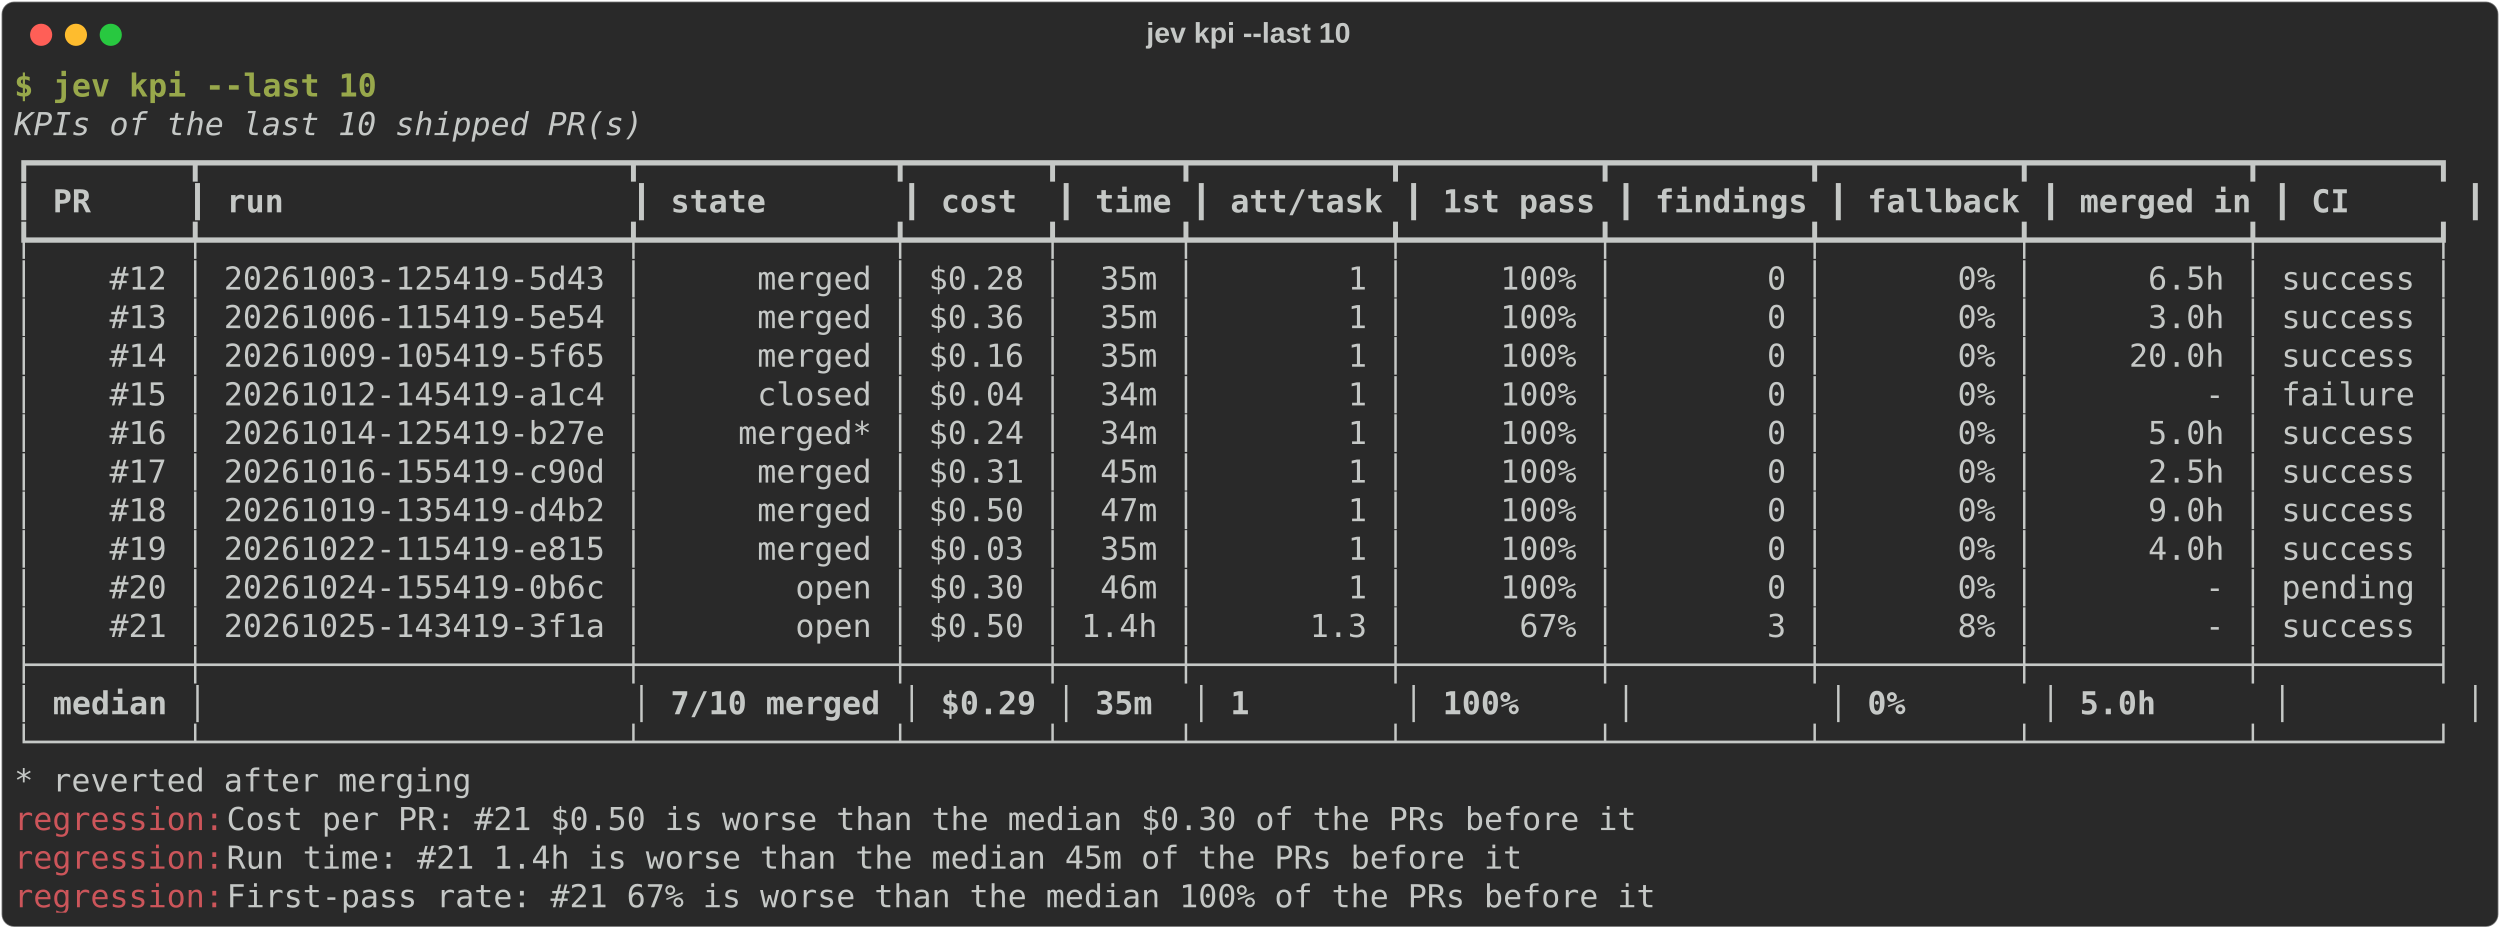
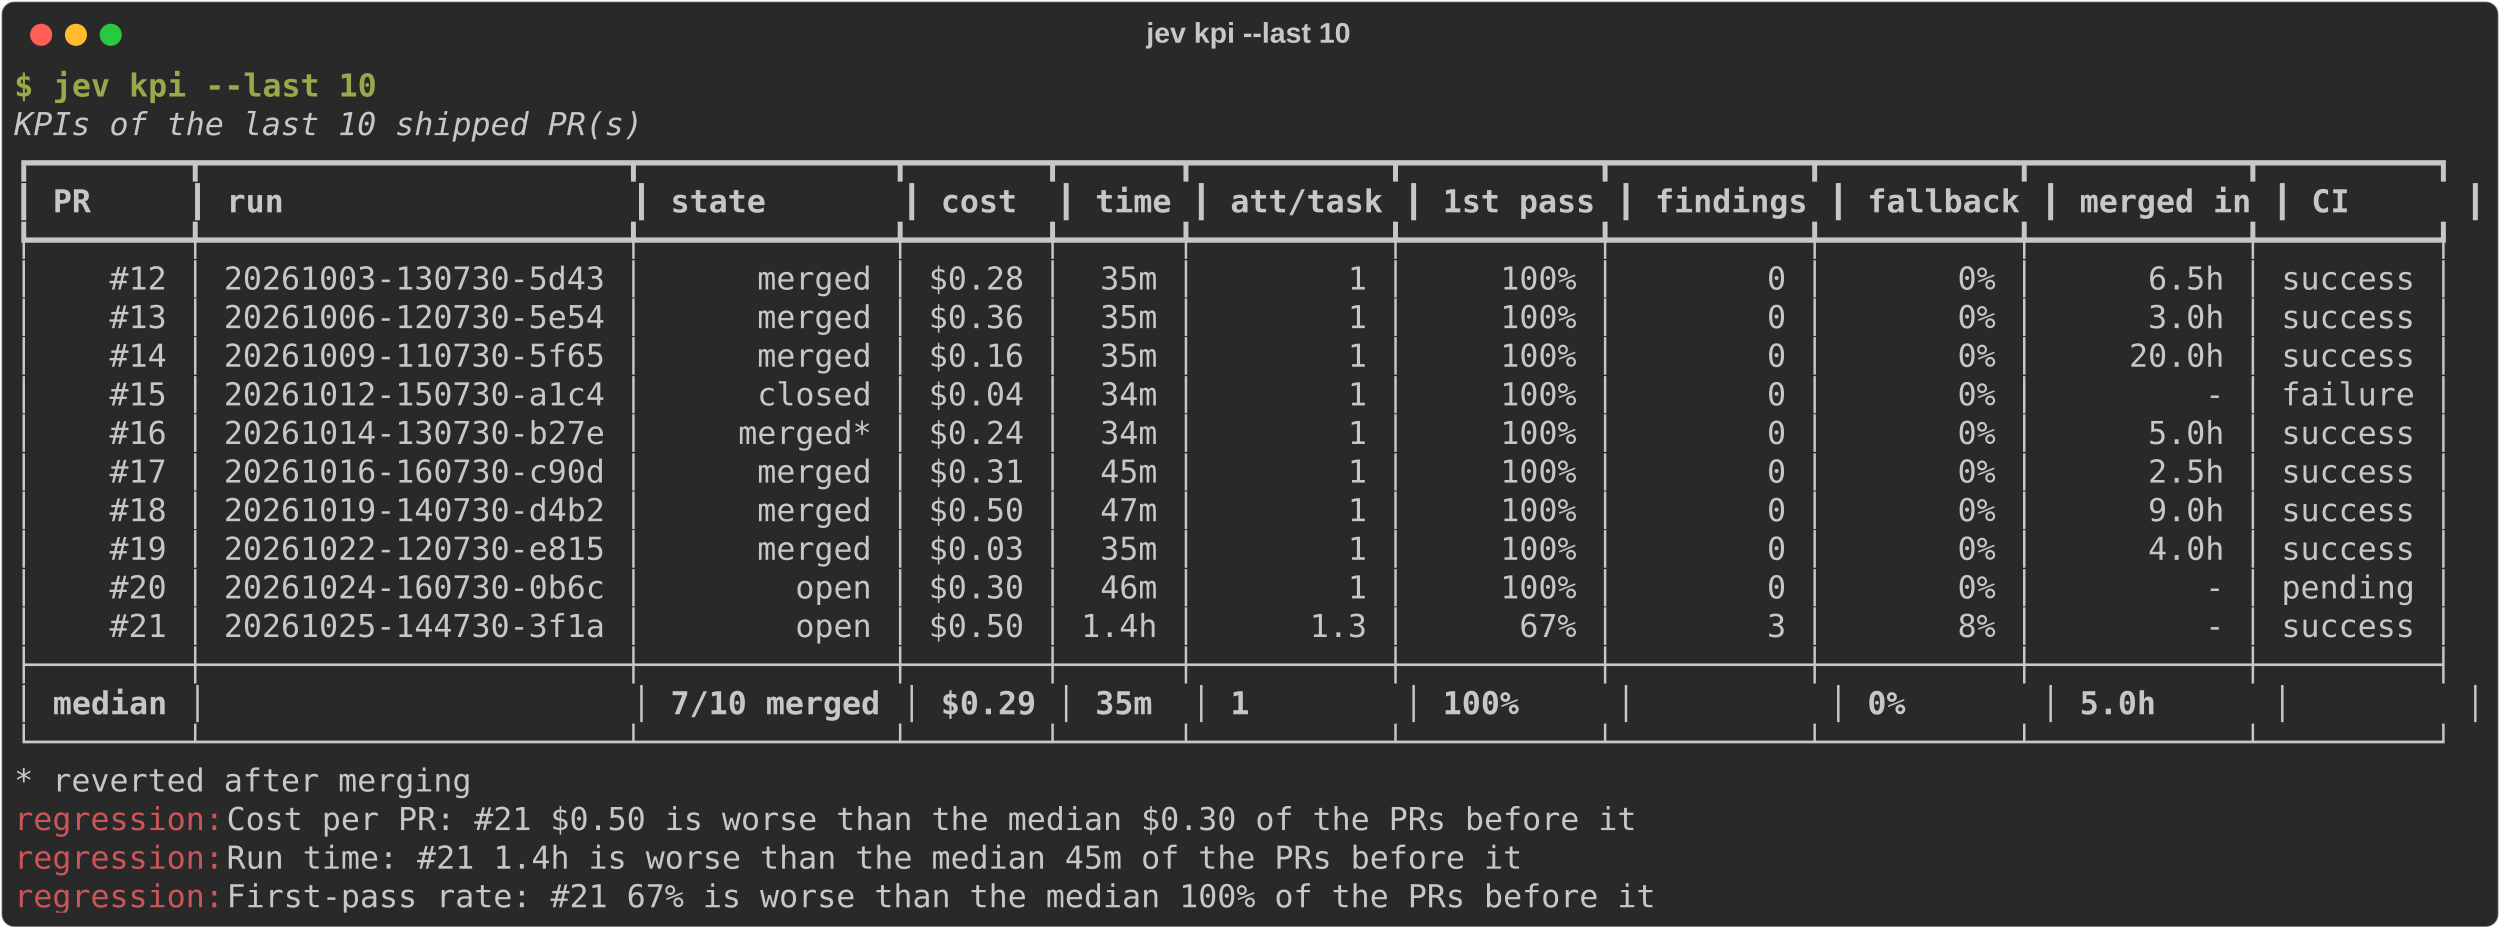
<svg xmlns="http://www.w3.org/2000/svg" class="rich-terminal" viewBox="0 0 1580 586.8">
  <style>

    @font-face {
        font-family: "Fira Code";
        src: local("FiraCode-Regular"),
                url("https://cdnjs.cloudflare.com/ajax/libs/firacode/6.2.0/woff2/FiraCode-Regular.woff2") format("woff2"),
                url("https://cdnjs.cloudflare.com/ajax/libs/firacode/6.2.0/woff/FiraCode-Regular.woff") format("woff");
        font-style: normal;
        font-weight: 400;
    }
    @font-face {
        font-family: "Fira Code";
        src: local("FiraCode-Bold"),
                url("https://cdnjs.cloudflare.com/ajax/libs/firacode/6.2.0/woff2/FiraCode-Bold.woff2") format("woff2"),
                url("https://cdnjs.cloudflare.com/ajax/libs/firacode/6.2.0/woff/FiraCode-Bold.woff") format("woff");
        font-style: bold;
        font-weight: 700;
    }

-     .terminal-3091288331-matrix {
+     .terminal-2717929664-matrix {
        font-family: Fira Code, monospace;
        font-size: 20px;
        line-height: 24.4px;
        font-variant-east-asian: full-width;
    }

-     .terminal-3091288331-title {
+     .terminal-2717929664-title {
        font-size: 18px;
        font-weight: bold;
        font-family: arial;
    }

-     .terminal-3091288331-r1 { fill: #98a84b;font-weight: bold }
- .terminal-3091288331-r2 { fill: #c5c8c6 }
- .terminal-3091288331-r3 { fill: #c5c8c6;font-style: italic; }
- .terminal-3091288331-r4 { fill: #c5c8c6;font-weight: bold }
- .terminal-3091288331-r5 { fill: #cc555a }
+     .terminal-2717929664-r1 { fill: #98a84b;font-weight: bold }
+ .terminal-2717929664-r2 { fill: #c5c8c6 }
+ .terminal-2717929664-r3 { fill: #c5c8c6;font-style: italic; }
+ .terminal-2717929664-r4 { fill: #c5c8c6;font-weight: bold }
+ .terminal-2717929664-r5 { fill: #cc555a }
    </style>
  <defs>
-     <clipPath id="terminal-3091288331-clip-terminal">
+     <clipPath id="terminal-2717929664-clip-terminal">
      <rect x="0" y="0" width="1560.6" height="535.8" />
    </clipPath>
-     <clipPath id="terminal-3091288331-line-0">
+     <clipPath id="terminal-2717929664-line-0">
      <rect x="0" y="1.5" width="1561.6" height="24.65" />
    </clipPath>
-     <clipPath id="terminal-3091288331-line-1">
+     <clipPath id="terminal-2717929664-line-1">
      <rect x="0" y="25.9" width="1561.6" height="24.65" />
    </clipPath>
-     <clipPath id="terminal-3091288331-line-2">
+     <clipPath id="terminal-2717929664-line-2">
      <rect x="0" y="50.3" width="1561.6" height="24.65" />
    </clipPath>
-     <clipPath id="terminal-3091288331-line-3">
+     <clipPath id="terminal-2717929664-line-3">
      <rect x="0" y="74.7" width="1561.6" height="24.65" />
    </clipPath>
-     <clipPath id="terminal-3091288331-line-4">
+     <clipPath id="terminal-2717929664-line-4">
      <rect x="0" y="99.1" width="1561.6" height="24.65" />
    </clipPath>
-     <clipPath id="terminal-3091288331-line-5">
+     <clipPath id="terminal-2717929664-line-5">
      <rect x="0" y="123.5" width="1561.6" height="24.65" />
    </clipPath>
-     <clipPath id="terminal-3091288331-line-6">
+     <clipPath id="terminal-2717929664-line-6">
      <rect x="0" y="147.9" width="1561.6" height="24.65" />
    </clipPath>
-     <clipPath id="terminal-3091288331-line-7">
+     <clipPath id="terminal-2717929664-line-7">
      <rect x="0" y="172.3" width="1561.6" height="24.65" />
    </clipPath>
-     <clipPath id="terminal-3091288331-line-8">
+     <clipPath id="terminal-2717929664-line-8">
      <rect x="0" y="196.7" width="1561.6" height="24.65" />
    </clipPath>
-     <clipPath id="terminal-3091288331-line-9">
+     <clipPath id="terminal-2717929664-line-9">
      <rect x="0" y="221.1" width="1561.6" height="24.65" />
    </clipPath>
-     <clipPath id="terminal-3091288331-line-10">
+     <clipPath id="terminal-2717929664-line-10">
      <rect x="0" y="245.5" width="1561.6" height="24.65" />
    </clipPath>
-     <clipPath id="terminal-3091288331-line-11">
+     <clipPath id="terminal-2717929664-line-11">
      <rect x="0" y="269.9" width="1561.6" height="24.65" />
    </clipPath>
-     <clipPath id="terminal-3091288331-line-12">
+     <clipPath id="terminal-2717929664-line-12">
      <rect x="0" y="294.3" width="1561.6" height="24.65" />
    </clipPath>
-     <clipPath id="terminal-3091288331-line-13">
+     <clipPath id="terminal-2717929664-line-13">
      <rect x="0" y="318.7" width="1561.6" height="24.65" />
    </clipPath>
-     <clipPath id="terminal-3091288331-line-14">
+     <clipPath id="terminal-2717929664-line-14">
      <rect x="0" y="343.1" width="1561.6" height="24.65" />
    </clipPath>
-     <clipPath id="terminal-3091288331-line-15">
+     <clipPath id="terminal-2717929664-line-15">
      <rect x="0" y="367.5" width="1561.6" height="24.65" />
    </clipPath>
-     <clipPath id="terminal-3091288331-line-16">
+     <clipPath id="terminal-2717929664-line-16">
      <rect x="0" y="391.9" width="1561.6" height="24.65" />
    </clipPath>
-     <clipPath id="terminal-3091288331-line-17">
+     <clipPath id="terminal-2717929664-line-17">
      <rect x="0" y="416.3" width="1561.6" height="24.65" />
    </clipPath>
-     <clipPath id="terminal-3091288331-line-18">
+     <clipPath id="terminal-2717929664-line-18">
      <rect x="0" y="440.7" width="1561.6" height="24.65" />
    </clipPath>
-     <clipPath id="terminal-3091288331-line-19">
+     <clipPath id="terminal-2717929664-line-19">
      <rect x="0" y="465.1" width="1561.6" height="24.65" />
    </clipPath>
-     <clipPath id="terminal-3091288331-line-20">
+     <clipPath id="terminal-2717929664-line-20">
      <rect x="0" y="489.5" width="1561.6" height="24.65" />
    </clipPath>
  </defs>
  <rect fill="#292929" stroke="rgba(255,255,255,0.35)" stroke-width="1" x="1" y="1" width="1578" height="584.8" rx="8" />
-   <text class="terminal-3091288331-title" fill="#c5c8c6" text-anchor="middle" x="789" y="27">jev kpi --last 10</text>
+   <text class="terminal-2717929664-title" fill="#c5c8c6" text-anchor="middle" x="789" y="27">jev kpi --last 10</text>
  <g transform="translate(26,22)">
    <circle cx="0" cy="0" r="7" fill="#ff5f57" />
    <circle cx="22" cy="0" r="7" fill="#febc2e" />
    <circle cx="44" cy="0" r="7" fill="#28c840" />
  </g>
-   <g transform="translate(9, 41)" clip-path="url(#terminal-3091288331-clip-terminal)">
-     <g class="terminal-3091288331-matrix">
-       <text class="terminal-3091288331-r1" x="0" y="20" textLength="24.4" clip-path="url(#terminal-3091288331-line-0)">$ </text>
-       <text class="terminal-3091288331-r1" x="24.4" y="20" textLength="207.4" clip-path="url(#terminal-3091288331-line-0)">jev kpi --last 10</text>
-       <text class="terminal-3091288331-r2" x="1561.6" y="20" textLength="12.2" clip-path="url(#terminal-3091288331-line-0)">
- </text>
-       <text class="terminal-3091288331-r3" x="0" y="44.4" textLength="1561.6" clip-path="url(#terminal-3091288331-line-1)">                                               KPIs of the last 10 shipped PR(s)                                                </text>
-       <text class="terminal-3091288331-r2" x="1561.6" y="44.4" textLength="12.2" clip-path="url(#terminal-3091288331-line-1)">
- </text>
-       <text class="terminal-3091288331-r2" x="0" y="68.8" textLength="1561.6" clip-path="url(#terminal-3091288331-line-2)">┏━━━━━━━━┳━━━━━━━━━━━━━━━━━━━━━━┳━━━━━━━━━━━━━┳━━━━━━━┳━━━━━━┳━━━━━━━━━━┳━━━━━━━━━━┳━━━━━━━━━━┳━━━━━━━━━━┳━━━━━━━━━━━┳━━━━━━━━━┓</text>
-       <text class="terminal-3091288331-r2" x="1561.6" y="68.8" textLength="12.2" clip-path="url(#terminal-3091288331-line-2)">
- </text>
-       <text class="terminal-3091288331-r2" x="0" y="93.2" textLength="12.2" clip-path="url(#terminal-3091288331-line-3)">┃</text>
-       <text class="terminal-3091288331-r4" x="24.4" y="93.2" textLength="73.2" clip-path="url(#terminal-3091288331-line-3)">    PR</text>
-       <text class="terminal-3091288331-r2" x="109.8" y="93.2" textLength="12.2" clip-path="url(#terminal-3091288331-line-3)">┃</text>
-       <text class="terminal-3091288331-r4" x="134.2" y="93.2" textLength="244" clip-path="url(#terminal-3091288331-line-3)">run                 </text>
-       <text class="terminal-3091288331-r2" x="390.4" y="93.2" textLength="12.2" clip-path="url(#terminal-3091288331-line-3)">┃</text>
-       <text class="terminal-3091288331-r4" x="414.8" y="93.2" textLength="134.2" clip-path="url(#terminal-3091288331-line-3)">      state</text>
-       <text class="terminal-3091288331-r2" x="561.2" y="93.2" textLength="12.2" clip-path="url(#terminal-3091288331-line-3)">┃</text>
-       <text class="terminal-3091288331-r4" x="585.6" y="93.2" textLength="61" clip-path="url(#terminal-3091288331-line-3)"> cost</text>
-       <text class="terminal-3091288331-r2" x="658.8" y="93.2" textLength="12.2" clip-path="url(#terminal-3091288331-line-3)">┃</text>
-       <text class="terminal-3091288331-r4" x="683.2" y="93.2" textLength="48.8" clip-path="url(#terminal-3091288331-line-3)">time</text>
-       <text class="terminal-3091288331-r2" x="744.2" y="93.2" textLength="12.2" clip-path="url(#terminal-3091288331-line-3)">┃</text>
-       <text class="terminal-3091288331-r4" x="768.6" y="93.2" textLength="97.6" clip-path="url(#terminal-3091288331-line-3)">att/task</text>
-       <text class="terminal-3091288331-r2" x="878.4" y="93.2" textLength="12.2" clip-path="url(#terminal-3091288331-line-3)">┃</text>
-       <text class="terminal-3091288331-r4" x="902.8" y="93.2" textLength="97.6" clip-path="url(#terminal-3091288331-line-3)">1st pass</text>
-       <text class="terminal-3091288331-r2" x="1012.6" y="93.2" textLength="12.2" clip-path="url(#terminal-3091288331-line-3)">┃</text>
-       <text class="terminal-3091288331-r4" x="1037" y="93.2" textLength="97.6" clip-path="url(#terminal-3091288331-line-3)">findings</text>
-       <text class="terminal-3091288331-r2" x="1146.8" y="93.2" textLength="12.2" clip-path="url(#terminal-3091288331-line-3)">┃</text>
-       <text class="terminal-3091288331-r4" x="1171.2" y="93.2" textLength="97.6" clip-path="url(#terminal-3091288331-line-3)">fallback</text>
-       <text class="terminal-3091288331-r2" x="1281" y="93.2" textLength="12.2" clip-path="url(#terminal-3091288331-line-3)">┃</text>
-       <text class="terminal-3091288331-r4" x="1305.4" y="93.2" textLength="109.8" clip-path="url(#terminal-3091288331-line-3)">merged in</text>
-       <text class="terminal-3091288331-r2" x="1427.4" y="93.2" textLength="12.2" clip-path="url(#terminal-3091288331-line-3)">┃</text>
-       <text class="terminal-3091288331-r4" x="1451.8" y="93.2" textLength="85.4" clip-path="url(#terminal-3091288331-line-3)">     CI</text>
-       <text class="terminal-3091288331-r2" x="1549.4" y="93.2" textLength="12.2" clip-path="url(#terminal-3091288331-line-3)">┃</text>
-       <text class="terminal-3091288331-r2" x="1561.6" y="93.2" textLength="12.2" clip-path="url(#terminal-3091288331-line-3)">
- </text>
-       <text class="terminal-3091288331-r2" x="0" y="117.6" textLength="1561.6" clip-path="url(#terminal-3091288331-line-4)">┡━━━━━━━━╇━━━━━━━━━━━━━━━━━━━━━━╇━━━━━━━━━━━━━╇━━━━━━━╇━━━━━━╇━━━━━━━━━━╇━━━━━━━━━━╇━━━━━━━━━━╇━━━━━━━━━━╇━━━━━━━━━━━╇━━━━━━━━━┩</text>
-       <text class="terminal-3091288331-r2" x="1561.6" y="117.6" textLength="12.2" clip-path="url(#terminal-3091288331-line-4)">
- </text>
-       <text class="terminal-3091288331-r2" x="0" y="142" textLength="1561.6" clip-path="url(#terminal-3091288331-line-5)">│    #12 │ 20261003-125419-5d43 │      merged │ $0.28 │  35m │        1 │     100% │        0 │       0% │      6.5h │ success │</text>
-       <text class="terminal-3091288331-r2" x="1561.6" y="142" textLength="12.2" clip-path="url(#terminal-3091288331-line-5)">
- </text>
-       <text class="terminal-3091288331-r2" x="0" y="166.4" textLength="1561.6" clip-path="url(#terminal-3091288331-line-6)">│    #13 │ 20261006-115419-5e54 │      merged │ $0.36 │  35m │        1 │     100% │        0 │       0% │      3.0h │ success │</text>
-       <text class="terminal-3091288331-r2" x="1561.6" y="166.4" textLength="12.2" clip-path="url(#terminal-3091288331-line-6)">
- </text>
-       <text class="terminal-3091288331-r2" x="0" y="190.8" textLength="1561.6" clip-path="url(#terminal-3091288331-line-7)">│    #14 │ 20261009-105419-5f65 │      merged │ $0.16 │  35m │        1 │     100% │        0 │       0% │     20.0h │ success │</text>
-       <text class="terminal-3091288331-r2" x="1561.6" y="190.8" textLength="12.2" clip-path="url(#terminal-3091288331-line-7)">
- </text>
-       <text class="terminal-3091288331-r2" x="0" y="215.2" textLength="1561.6" clip-path="url(#terminal-3091288331-line-8)">│    #15 │ 20261012-145419-a1c4 │      closed │ $0.04 │  34m │        1 │     100% │        0 │       0% │         - │ failure │</text>
-       <text class="terminal-3091288331-r2" x="1561.6" y="215.2" textLength="12.2" clip-path="url(#terminal-3091288331-line-8)">
- </text>
-       <text class="terminal-3091288331-r2" x="0" y="239.6" textLength="1561.6" clip-path="url(#terminal-3091288331-line-9)">│    #16 │ 20261014-125419-b27e │     merged* │ $0.24 │  34m │        1 │     100% │        0 │       0% │      5.0h │ success │</text>
-       <text class="terminal-3091288331-r2" x="1561.6" y="239.6" textLength="12.2" clip-path="url(#terminal-3091288331-line-9)">
- </text>
-       <text class="terminal-3091288331-r2" x="0" y="264" textLength="1561.6" clip-path="url(#terminal-3091288331-line-10)">│    #17 │ 20261016-155419-c90d │      merged │ $0.31 │  45m │        1 │     100% │        0 │       0% │      2.5h │ success │</text>
-       <text class="terminal-3091288331-r2" x="1561.6" y="264" textLength="12.2" clip-path="url(#terminal-3091288331-line-10)">
- </text>
-       <text class="terminal-3091288331-r2" x="0" y="288.4" textLength="1561.6" clip-path="url(#terminal-3091288331-line-11)">│    #18 │ 20261019-135419-d4b2 │      merged │ $0.50 │  47m │        1 │     100% │        0 │       0% │      9.0h │ success │</text>
-       <text class="terminal-3091288331-r2" x="1561.6" y="288.4" textLength="12.2" clip-path="url(#terminal-3091288331-line-11)">
- </text>
-       <text class="terminal-3091288331-r2" x="0" y="312.8" textLength="1561.6" clip-path="url(#terminal-3091288331-line-12)">│    #19 │ 20261022-115419-e815 │      merged │ $0.03 │  35m │        1 │     100% │        0 │       0% │      4.0h │ success │</text>
-       <text class="terminal-3091288331-r2" x="1561.6" y="312.8" textLength="12.2" clip-path="url(#terminal-3091288331-line-12)">
- </text>
-       <text class="terminal-3091288331-r2" x="0" y="337.2" textLength="1561.6" clip-path="url(#terminal-3091288331-line-13)">│    #20 │ 20261024-155419-0b6c │        open │ $0.30 │  46m │        1 │     100% │        0 │       0% │         - │ pending │</text>
-       <text class="terminal-3091288331-r2" x="1561.6" y="337.2" textLength="12.2" clip-path="url(#terminal-3091288331-line-13)">
- </text>
-       <text class="terminal-3091288331-r2" x="0" y="361.6" textLength="1561.6" clip-path="url(#terminal-3091288331-line-14)">│    #21 │ 20261025-143419-3f1a │        open │ $0.50 │ 1.4h │      1.3 │      67% │        3 │       8% │         - │ success │</text>
-       <text class="terminal-3091288331-r2" x="1561.6" y="361.6" textLength="12.2" clip-path="url(#terminal-3091288331-line-14)">
- </text>
-       <text class="terminal-3091288331-r2" x="0" y="386" textLength="1561.6" clip-path="url(#terminal-3091288331-line-15)">├────────┼──────────────────────┼─────────────┼───────┼──────┼──────────┼──────────┼──────────┼──────────┼───────────┼─────────┤</text>
-       <text class="terminal-3091288331-r2" x="1561.6" y="386" textLength="12.2" clip-path="url(#terminal-3091288331-line-15)">
- </text>
-       <text class="terminal-3091288331-r2" x="0" y="410.4" textLength="12.2" clip-path="url(#terminal-3091288331-line-16)">│</text>
-       <text class="terminal-3091288331-r4" x="24.4" y="410.4" textLength="73.2" clip-path="url(#terminal-3091288331-line-16)">median</text>
-       <text class="terminal-3091288331-r2" x="109.8" y="410.4" textLength="12.2" clip-path="url(#terminal-3091288331-line-16)">│</text>
-       <text class="terminal-3091288331-r2" x="390.4" y="410.4" textLength="12.2" clip-path="url(#terminal-3091288331-line-16)">│</text>
-       <text class="terminal-3091288331-r4" x="414.8" y="410.4" textLength="134.2" clip-path="url(#terminal-3091288331-line-16)">7/10 merged</text>
-       <text class="terminal-3091288331-r2" x="561.2" y="410.4" textLength="12.2" clip-path="url(#terminal-3091288331-line-16)">│</text>
-       <text class="terminal-3091288331-r4" x="585.6" y="410.4" textLength="61" clip-path="url(#terminal-3091288331-line-16)">$0.29</text>
-       <text class="terminal-3091288331-r2" x="658.8" y="410.4" textLength="12.2" clip-path="url(#terminal-3091288331-line-16)">│</text>
-       <text class="terminal-3091288331-r4" x="683.2" y="410.4" textLength="48.8" clip-path="url(#terminal-3091288331-line-16)"> 35m</text>
-       <text class="terminal-3091288331-r2" x="744.2" y="410.4" textLength="12.2" clip-path="url(#terminal-3091288331-line-16)">│</text>
-       <text class="terminal-3091288331-r4" x="768.6" y="410.4" textLength="97.6" clip-path="url(#terminal-3091288331-line-16)">       1</text>
-       <text class="terminal-3091288331-r2" x="878.4" y="410.4" textLength="12.2" clip-path="url(#terminal-3091288331-line-16)">│</text>
-       <text class="terminal-3091288331-r4" x="902.8" y="410.4" textLength="97.6" clip-path="url(#terminal-3091288331-line-16)">    100%</text>
-       <text class="terminal-3091288331-r2" x="1012.6" y="410.4" textLength="12.2" clip-path="url(#terminal-3091288331-line-16)">│</text>
-       <text class="terminal-3091288331-r2" x="1146.8" y="410.4" textLength="12.2" clip-path="url(#terminal-3091288331-line-16)">│</text>
-       <text class="terminal-3091288331-r4" x="1171.2" y="410.4" textLength="97.6" clip-path="url(#terminal-3091288331-line-16)">      0%</text>
-       <text class="terminal-3091288331-r2" x="1281" y="410.4" textLength="12.2" clip-path="url(#terminal-3091288331-line-16)">│</text>
-       <text class="terminal-3091288331-r4" x="1305.4" y="410.4" textLength="109.8" clip-path="url(#terminal-3091288331-line-16)">     5.0h</text>
-       <text class="terminal-3091288331-r2" x="1427.4" y="410.4" textLength="12.2" clip-path="url(#terminal-3091288331-line-16)">│</text>
-       <text class="terminal-3091288331-r2" x="1549.4" y="410.4" textLength="12.2" clip-path="url(#terminal-3091288331-line-16)">│</text>
-       <text class="terminal-3091288331-r2" x="1561.6" y="410.4" textLength="12.2" clip-path="url(#terminal-3091288331-line-16)">
- </text>
-       <text class="terminal-3091288331-r2" x="0" y="434.8" textLength="1561.6" clip-path="url(#terminal-3091288331-line-17)">└────────┴──────────────────────┴─────────────┴───────┴──────┴──────────┴──────────┴──────────┴──────────┴───────────┴─────────┘</text>
-       <text class="terminal-3091288331-r2" x="1561.6" y="434.8" textLength="12.2" clip-path="url(#terminal-3091288331-line-17)">
- </text>
-       <text class="terminal-3091288331-r2" x="0" y="459.2" textLength="292.8" clip-path="url(#terminal-3091288331-line-18)">* reverted after merging</text>
-       <text class="terminal-3091288331-r2" x="1561.6" y="459.2" textLength="12.2" clip-path="url(#terminal-3091288331-line-18)">
- </text>
-       <text class="terminal-3091288331-r5" x="0" y="483.6" textLength="134.2" clip-path="url(#terminal-3091288331-line-19)">regression:</text>
-       <text class="terminal-3091288331-r2" x="134.2" y="483.6" textLength="915" clip-path="url(#terminal-3091288331-line-19)"> Cost per PR: #21 $0.50 is worse than the median $0.30 of the PRs before it</text>
-       <text class="terminal-3091288331-r2" x="1561.6" y="483.6" textLength="12.2" clip-path="url(#terminal-3091288331-line-19)">
- </text>
-       <text class="terminal-3091288331-r5" x="0" y="508" textLength="134.2" clip-path="url(#terminal-3091288331-line-20)">regression:</text>
-       <text class="terminal-3091288331-r2" x="134.2" y="508" textLength="841.8" clip-path="url(#terminal-3091288331-line-20)"> Run time: #21 1.4h is worse than the median 45m of the PRs before it</text>
-       <text class="terminal-3091288331-r2" x="1561.6" y="508" textLength="12.2" clip-path="url(#terminal-3091288331-line-20)">
- </text>
-       <text class="terminal-3091288331-r5" x="0" y="532.4" textLength="134.2" clip-path="url(#terminal-3091288331-line-21)">regression:</text>
-       <text class="terminal-3091288331-r2" x="134.2" y="532.4" textLength="927.2" clip-path="url(#terminal-3091288331-line-21)"> First-pass rate: #21 67% is worse than the median 100% of the PRs before it</text>
-       <text class="terminal-3091288331-r2" x="1561.6" y="532.4" textLength="12.2" clip-path="url(#terminal-3091288331-line-21)">
+   <g transform="translate(9, 41)" clip-path="url(#terminal-2717929664-clip-terminal)">
+     <g class="terminal-2717929664-matrix">
+       <text class="terminal-2717929664-r1" x="0" y="20" textLength="24.4" clip-path="url(#terminal-2717929664-line-0)">$ </text>
+       <text class="terminal-2717929664-r1" x="24.4" y="20" textLength="207.4" clip-path="url(#terminal-2717929664-line-0)">jev kpi --last 10</text>
+       <text class="terminal-2717929664-r2" x="1561.6" y="20" textLength="12.2" clip-path="url(#terminal-2717929664-line-0)">
+ </text>
+       <text class="terminal-2717929664-r3" x="0" y="44.4" textLength="1561.6" clip-path="url(#terminal-2717929664-line-1)">                                               KPIs of the last 10 shipped PR(s)                                                </text>
+       <text class="terminal-2717929664-r2" x="1561.6" y="44.4" textLength="12.2" clip-path="url(#terminal-2717929664-line-1)">
+ </text>
+       <text class="terminal-2717929664-r2" x="0" y="68.8" textLength="1561.6" clip-path="url(#terminal-2717929664-line-2)">┏━━━━━━━━┳━━━━━━━━━━━━━━━━━━━━━━┳━━━━━━━━━━━━━┳━━━━━━━┳━━━━━━┳━━━━━━━━━━┳━━━━━━━━━━┳━━━━━━━━━━┳━━━━━━━━━━┳━━━━━━━━━━━┳━━━━━━━━━┓</text>
+       <text class="terminal-2717929664-r2" x="1561.6" y="68.8" textLength="12.2" clip-path="url(#terminal-2717929664-line-2)">
+ </text>
+       <text class="terminal-2717929664-r2" x="0" y="93.2" textLength="12.2" clip-path="url(#terminal-2717929664-line-3)">┃</text>
+       <text class="terminal-2717929664-r4" x="24.4" y="93.2" textLength="73.2" clip-path="url(#terminal-2717929664-line-3)">    PR</text>
+       <text class="terminal-2717929664-r2" x="109.8" y="93.2" textLength="12.2" clip-path="url(#terminal-2717929664-line-3)">┃</text>
+       <text class="terminal-2717929664-r4" x="134.2" y="93.2" textLength="244" clip-path="url(#terminal-2717929664-line-3)">run                 </text>
+       <text class="terminal-2717929664-r2" x="390.4" y="93.2" textLength="12.2" clip-path="url(#terminal-2717929664-line-3)">┃</text>
+       <text class="terminal-2717929664-r4" x="414.8" y="93.2" textLength="134.2" clip-path="url(#terminal-2717929664-line-3)">      state</text>
+       <text class="terminal-2717929664-r2" x="561.2" y="93.2" textLength="12.2" clip-path="url(#terminal-2717929664-line-3)">┃</text>
+       <text class="terminal-2717929664-r4" x="585.6" y="93.2" textLength="61" clip-path="url(#terminal-2717929664-line-3)"> cost</text>
+       <text class="terminal-2717929664-r2" x="658.8" y="93.2" textLength="12.2" clip-path="url(#terminal-2717929664-line-3)">┃</text>
+       <text class="terminal-2717929664-r4" x="683.2" y="93.2" textLength="48.8" clip-path="url(#terminal-2717929664-line-3)">time</text>
+       <text class="terminal-2717929664-r2" x="744.2" y="93.2" textLength="12.2" clip-path="url(#terminal-2717929664-line-3)">┃</text>
+       <text class="terminal-2717929664-r4" x="768.6" y="93.2" textLength="97.6" clip-path="url(#terminal-2717929664-line-3)">att/task</text>
+       <text class="terminal-2717929664-r2" x="878.4" y="93.2" textLength="12.2" clip-path="url(#terminal-2717929664-line-3)">┃</text>
+       <text class="terminal-2717929664-r4" x="902.8" y="93.2" textLength="97.6" clip-path="url(#terminal-2717929664-line-3)">1st pass</text>
+       <text class="terminal-2717929664-r2" x="1012.6" y="93.2" textLength="12.2" clip-path="url(#terminal-2717929664-line-3)">┃</text>
+       <text class="terminal-2717929664-r4" x="1037" y="93.2" textLength="97.6" clip-path="url(#terminal-2717929664-line-3)">findings</text>
+       <text class="terminal-2717929664-r2" x="1146.8" y="93.2" textLength="12.2" clip-path="url(#terminal-2717929664-line-3)">┃</text>
+       <text class="terminal-2717929664-r4" x="1171.2" y="93.2" textLength="97.6" clip-path="url(#terminal-2717929664-line-3)">fallback</text>
+       <text class="terminal-2717929664-r2" x="1281" y="93.2" textLength="12.2" clip-path="url(#terminal-2717929664-line-3)">┃</text>
+       <text class="terminal-2717929664-r4" x="1305.4" y="93.2" textLength="109.8" clip-path="url(#terminal-2717929664-line-3)">merged in</text>
+       <text class="terminal-2717929664-r2" x="1427.4" y="93.2" textLength="12.2" clip-path="url(#terminal-2717929664-line-3)">┃</text>
+       <text class="terminal-2717929664-r4" x="1451.8" y="93.2" textLength="85.4" clip-path="url(#terminal-2717929664-line-3)">     CI</text>
+       <text class="terminal-2717929664-r2" x="1549.4" y="93.2" textLength="12.2" clip-path="url(#terminal-2717929664-line-3)">┃</text>
+       <text class="terminal-2717929664-r2" x="1561.6" y="93.2" textLength="12.2" clip-path="url(#terminal-2717929664-line-3)">
+ </text>
+       <text class="terminal-2717929664-r2" x="0" y="117.6" textLength="1561.6" clip-path="url(#terminal-2717929664-line-4)">┡━━━━━━━━╇━━━━━━━━━━━━━━━━━━━━━━╇━━━━━━━━━━━━━╇━━━━━━━╇━━━━━━╇━━━━━━━━━━╇━━━━━━━━━━╇━━━━━━━━━━╇━━━━━━━━━━╇━━━━━━━━━━━╇━━━━━━━━━┩</text>
+       <text class="terminal-2717929664-r2" x="1561.6" y="117.6" textLength="12.2" clip-path="url(#terminal-2717929664-line-4)">
+ </text>
+       <text class="terminal-2717929664-r2" x="0" y="142" textLength="1561.6" clip-path="url(#terminal-2717929664-line-5)">│    #12 │ 20261003-130730-5d43 │      merged │ $0.28 │  35m │        1 │     100% │        0 │       0% │      6.5h │ success │</text>
+       <text class="terminal-2717929664-r2" x="1561.6" y="142" textLength="12.2" clip-path="url(#terminal-2717929664-line-5)">
+ </text>
+       <text class="terminal-2717929664-r2" x="0" y="166.4" textLength="1561.6" clip-path="url(#terminal-2717929664-line-6)">│    #13 │ 20261006-120730-5e54 │      merged │ $0.36 │  35m │        1 │     100% │        0 │       0% │      3.0h │ success │</text>
+       <text class="terminal-2717929664-r2" x="1561.6" y="166.4" textLength="12.2" clip-path="url(#terminal-2717929664-line-6)">
+ </text>
+       <text class="terminal-2717929664-r2" x="0" y="190.8" textLength="1561.6" clip-path="url(#terminal-2717929664-line-7)">│    #14 │ 20261009-110730-5f65 │      merged │ $0.16 │  35m │        1 │     100% │        0 │       0% │     20.0h │ success │</text>
+       <text class="terminal-2717929664-r2" x="1561.6" y="190.8" textLength="12.2" clip-path="url(#terminal-2717929664-line-7)">
+ </text>
+       <text class="terminal-2717929664-r2" x="0" y="215.2" textLength="1561.6" clip-path="url(#terminal-2717929664-line-8)">│    #15 │ 20261012-150730-a1c4 │      closed │ $0.04 │  34m │        1 │     100% │        0 │       0% │         - │ failure │</text>
+       <text class="terminal-2717929664-r2" x="1561.6" y="215.2" textLength="12.2" clip-path="url(#terminal-2717929664-line-8)">
+ </text>
+       <text class="terminal-2717929664-r2" x="0" y="239.6" textLength="1561.6" clip-path="url(#terminal-2717929664-line-9)">│    #16 │ 20261014-130730-b27e │     merged* │ $0.24 │  34m │        1 │     100% │        0 │       0% │      5.0h │ success │</text>
+       <text class="terminal-2717929664-r2" x="1561.6" y="239.6" textLength="12.2" clip-path="url(#terminal-2717929664-line-9)">
+ </text>
+       <text class="terminal-2717929664-r2" x="0" y="264" textLength="1561.6" clip-path="url(#terminal-2717929664-line-10)">│    #17 │ 20261016-160730-c90d │      merged │ $0.31 │  45m │        1 │     100% │        0 │       0% │      2.5h │ success │</text>
+       <text class="terminal-2717929664-r2" x="1561.6" y="264" textLength="12.2" clip-path="url(#terminal-2717929664-line-10)">
+ </text>
+       <text class="terminal-2717929664-r2" x="0" y="288.4" textLength="1561.6" clip-path="url(#terminal-2717929664-line-11)">│    #18 │ 20261019-140730-d4b2 │      merged │ $0.50 │  47m │        1 │     100% │        0 │       0% │      9.0h │ success │</text>
+       <text class="terminal-2717929664-r2" x="1561.6" y="288.4" textLength="12.2" clip-path="url(#terminal-2717929664-line-11)">
+ </text>
+       <text class="terminal-2717929664-r2" x="0" y="312.8" textLength="1561.6" clip-path="url(#terminal-2717929664-line-12)">│    #19 │ 20261022-120730-e815 │      merged │ $0.03 │  35m │        1 │     100% │        0 │       0% │      4.0h │ success │</text>
+       <text class="terminal-2717929664-r2" x="1561.6" y="312.8" textLength="12.2" clip-path="url(#terminal-2717929664-line-12)">
+ </text>
+       <text class="terminal-2717929664-r2" x="0" y="337.2" textLength="1561.6" clip-path="url(#terminal-2717929664-line-13)">│    #20 │ 20261024-160730-0b6c │        open │ $0.30 │  46m │        1 │     100% │        0 │       0% │         - │ pending │</text>
+       <text class="terminal-2717929664-r2" x="1561.6" y="337.2" textLength="12.2" clip-path="url(#terminal-2717929664-line-13)">
+ </text>
+       <text class="terminal-2717929664-r2" x="0" y="361.6" textLength="1561.6" clip-path="url(#terminal-2717929664-line-14)">│    #21 │ 20261025-144730-3f1a │        open │ $0.50 │ 1.4h │      1.3 │      67% │        3 │       8% │         - │ success │</text>
+       <text class="terminal-2717929664-r2" x="1561.6" y="361.6" textLength="12.2" clip-path="url(#terminal-2717929664-line-14)">
+ </text>
+       <text class="terminal-2717929664-r2" x="0" y="386" textLength="1561.6" clip-path="url(#terminal-2717929664-line-15)">├────────┼──────────────────────┼─────────────┼───────┼──────┼──────────┼──────────┼──────────┼──────────┼───────────┼─────────┤</text>
+       <text class="terminal-2717929664-r2" x="1561.6" y="386" textLength="12.2" clip-path="url(#terminal-2717929664-line-15)">
+ </text>
+       <text class="terminal-2717929664-r2" x="0" y="410.4" textLength="12.2" clip-path="url(#terminal-2717929664-line-16)">│</text>
+       <text class="terminal-2717929664-r4" x="24.4" y="410.4" textLength="73.2" clip-path="url(#terminal-2717929664-line-16)">median</text>
+       <text class="terminal-2717929664-r2" x="109.8" y="410.4" textLength="12.2" clip-path="url(#terminal-2717929664-line-16)">│</text>
+       <text class="terminal-2717929664-r2" x="390.4" y="410.4" textLength="12.2" clip-path="url(#terminal-2717929664-line-16)">│</text>
+       <text class="terminal-2717929664-r4" x="414.8" y="410.4" textLength="134.2" clip-path="url(#terminal-2717929664-line-16)">7/10 merged</text>
+       <text class="terminal-2717929664-r2" x="561.2" y="410.4" textLength="12.2" clip-path="url(#terminal-2717929664-line-16)">│</text>
+       <text class="terminal-2717929664-r4" x="585.6" y="410.4" textLength="61" clip-path="url(#terminal-2717929664-line-16)">$0.29</text>
+       <text class="terminal-2717929664-r2" x="658.8" y="410.4" textLength="12.2" clip-path="url(#terminal-2717929664-line-16)">│</text>
+       <text class="terminal-2717929664-r4" x="683.2" y="410.4" textLength="48.8" clip-path="url(#terminal-2717929664-line-16)"> 35m</text>
+       <text class="terminal-2717929664-r2" x="744.2" y="410.4" textLength="12.2" clip-path="url(#terminal-2717929664-line-16)">│</text>
+       <text class="terminal-2717929664-r4" x="768.6" y="410.4" textLength="97.6" clip-path="url(#terminal-2717929664-line-16)">       1</text>
+       <text class="terminal-2717929664-r2" x="878.4" y="410.4" textLength="12.2" clip-path="url(#terminal-2717929664-line-16)">│</text>
+       <text class="terminal-2717929664-r4" x="902.8" y="410.4" textLength="97.6" clip-path="url(#terminal-2717929664-line-16)">    100%</text>
+       <text class="terminal-2717929664-r2" x="1012.6" y="410.4" textLength="12.2" clip-path="url(#terminal-2717929664-line-16)">│</text>
+       <text class="terminal-2717929664-r2" x="1146.8" y="410.4" textLength="12.2" clip-path="url(#terminal-2717929664-line-16)">│</text>
+       <text class="terminal-2717929664-r4" x="1171.2" y="410.4" textLength="97.6" clip-path="url(#terminal-2717929664-line-16)">      0%</text>
+       <text class="terminal-2717929664-r2" x="1281" y="410.4" textLength="12.2" clip-path="url(#terminal-2717929664-line-16)">│</text>
+       <text class="terminal-2717929664-r4" x="1305.4" y="410.4" textLength="109.8" clip-path="url(#terminal-2717929664-line-16)">     5.0h</text>
+       <text class="terminal-2717929664-r2" x="1427.4" y="410.4" textLength="12.2" clip-path="url(#terminal-2717929664-line-16)">│</text>
+       <text class="terminal-2717929664-r2" x="1549.4" y="410.4" textLength="12.2" clip-path="url(#terminal-2717929664-line-16)">│</text>
+       <text class="terminal-2717929664-r2" x="1561.6" y="410.4" textLength="12.2" clip-path="url(#terminal-2717929664-line-16)">
+ </text>
+       <text class="terminal-2717929664-r2" x="0" y="434.8" textLength="1561.6" clip-path="url(#terminal-2717929664-line-17)">└────────┴──────────────────────┴─────────────┴───────┴──────┴──────────┴──────────┴──────────┴──────────┴───────────┴─────────┘</text>
+       <text class="terminal-2717929664-r2" x="1561.6" y="434.8" textLength="12.2" clip-path="url(#terminal-2717929664-line-17)">
+ </text>
+       <text class="terminal-2717929664-r2" x="0" y="459.2" textLength="292.8" clip-path="url(#terminal-2717929664-line-18)">* reverted after merging</text>
+       <text class="terminal-2717929664-r2" x="1561.6" y="459.2" textLength="12.2" clip-path="url(#terminal-2717929664-line-18)">
+ </text>
+       <text class="terminal-2717929664-r5" x="0" y="483.6" textLength="134.2" clip-path="url(#terminal-2717929664-line-19)">regression:</text>
+       <text class="terminal-2717929664-r2" x="134.2" y="483.6" textLength="915" clip-path="url(#terminal-2717929664-line-19)"> Cost per PR: #21 $0.50 is worse than the median $0.30 of the PRs before it</text>
+       <text class="terminal-2717929664-r2" x="1561.6" y="483.6" textLength="12.2" clip-path="url(#terminal-2717929664-line-19)">
+ </text>
+       <text class="terminal-2717929664-r5" x="0" y="508" textLength="134.2" clip-path="url(#terminal-2717929664-line-20)">regression:</text>
+       <text class="terminal-2717929664-r2" x="134.2" y="508" textLength="841.8" clip-path="url(#terminal-2717929664-line-20)"> Run time: #21 1.4h is worse than the median 45m of the PRs before it</text>
+       <text class="terminal-2717929664-r2" x="1561.6" y="508" textLength="12.2" clip-path="url(#terminal-2717929664-line-20)">
+ </text>
+       <text class="terminal-2717929664-r5" x="0" y="532.4" textLength="134.2" clip-path="url(#terminal-2717929664-line-21)">regression:</text>
+       <text class="terminal-2717929664-r2" x="134.2" y="532.4" textLength="927.2" clip-path="url(#terminal-2717929664-line-21)"> First-pass rate: #21 67% is worse than the median 100% of the PRs before it</text>
+       <text class="terminal-2717929664-r2" x="1561.6" y="532.4" textLength="12.2" clip-path="url(#terminal-2717929664-line-21)">
</text>
    </g>
  </g>
</svg>
